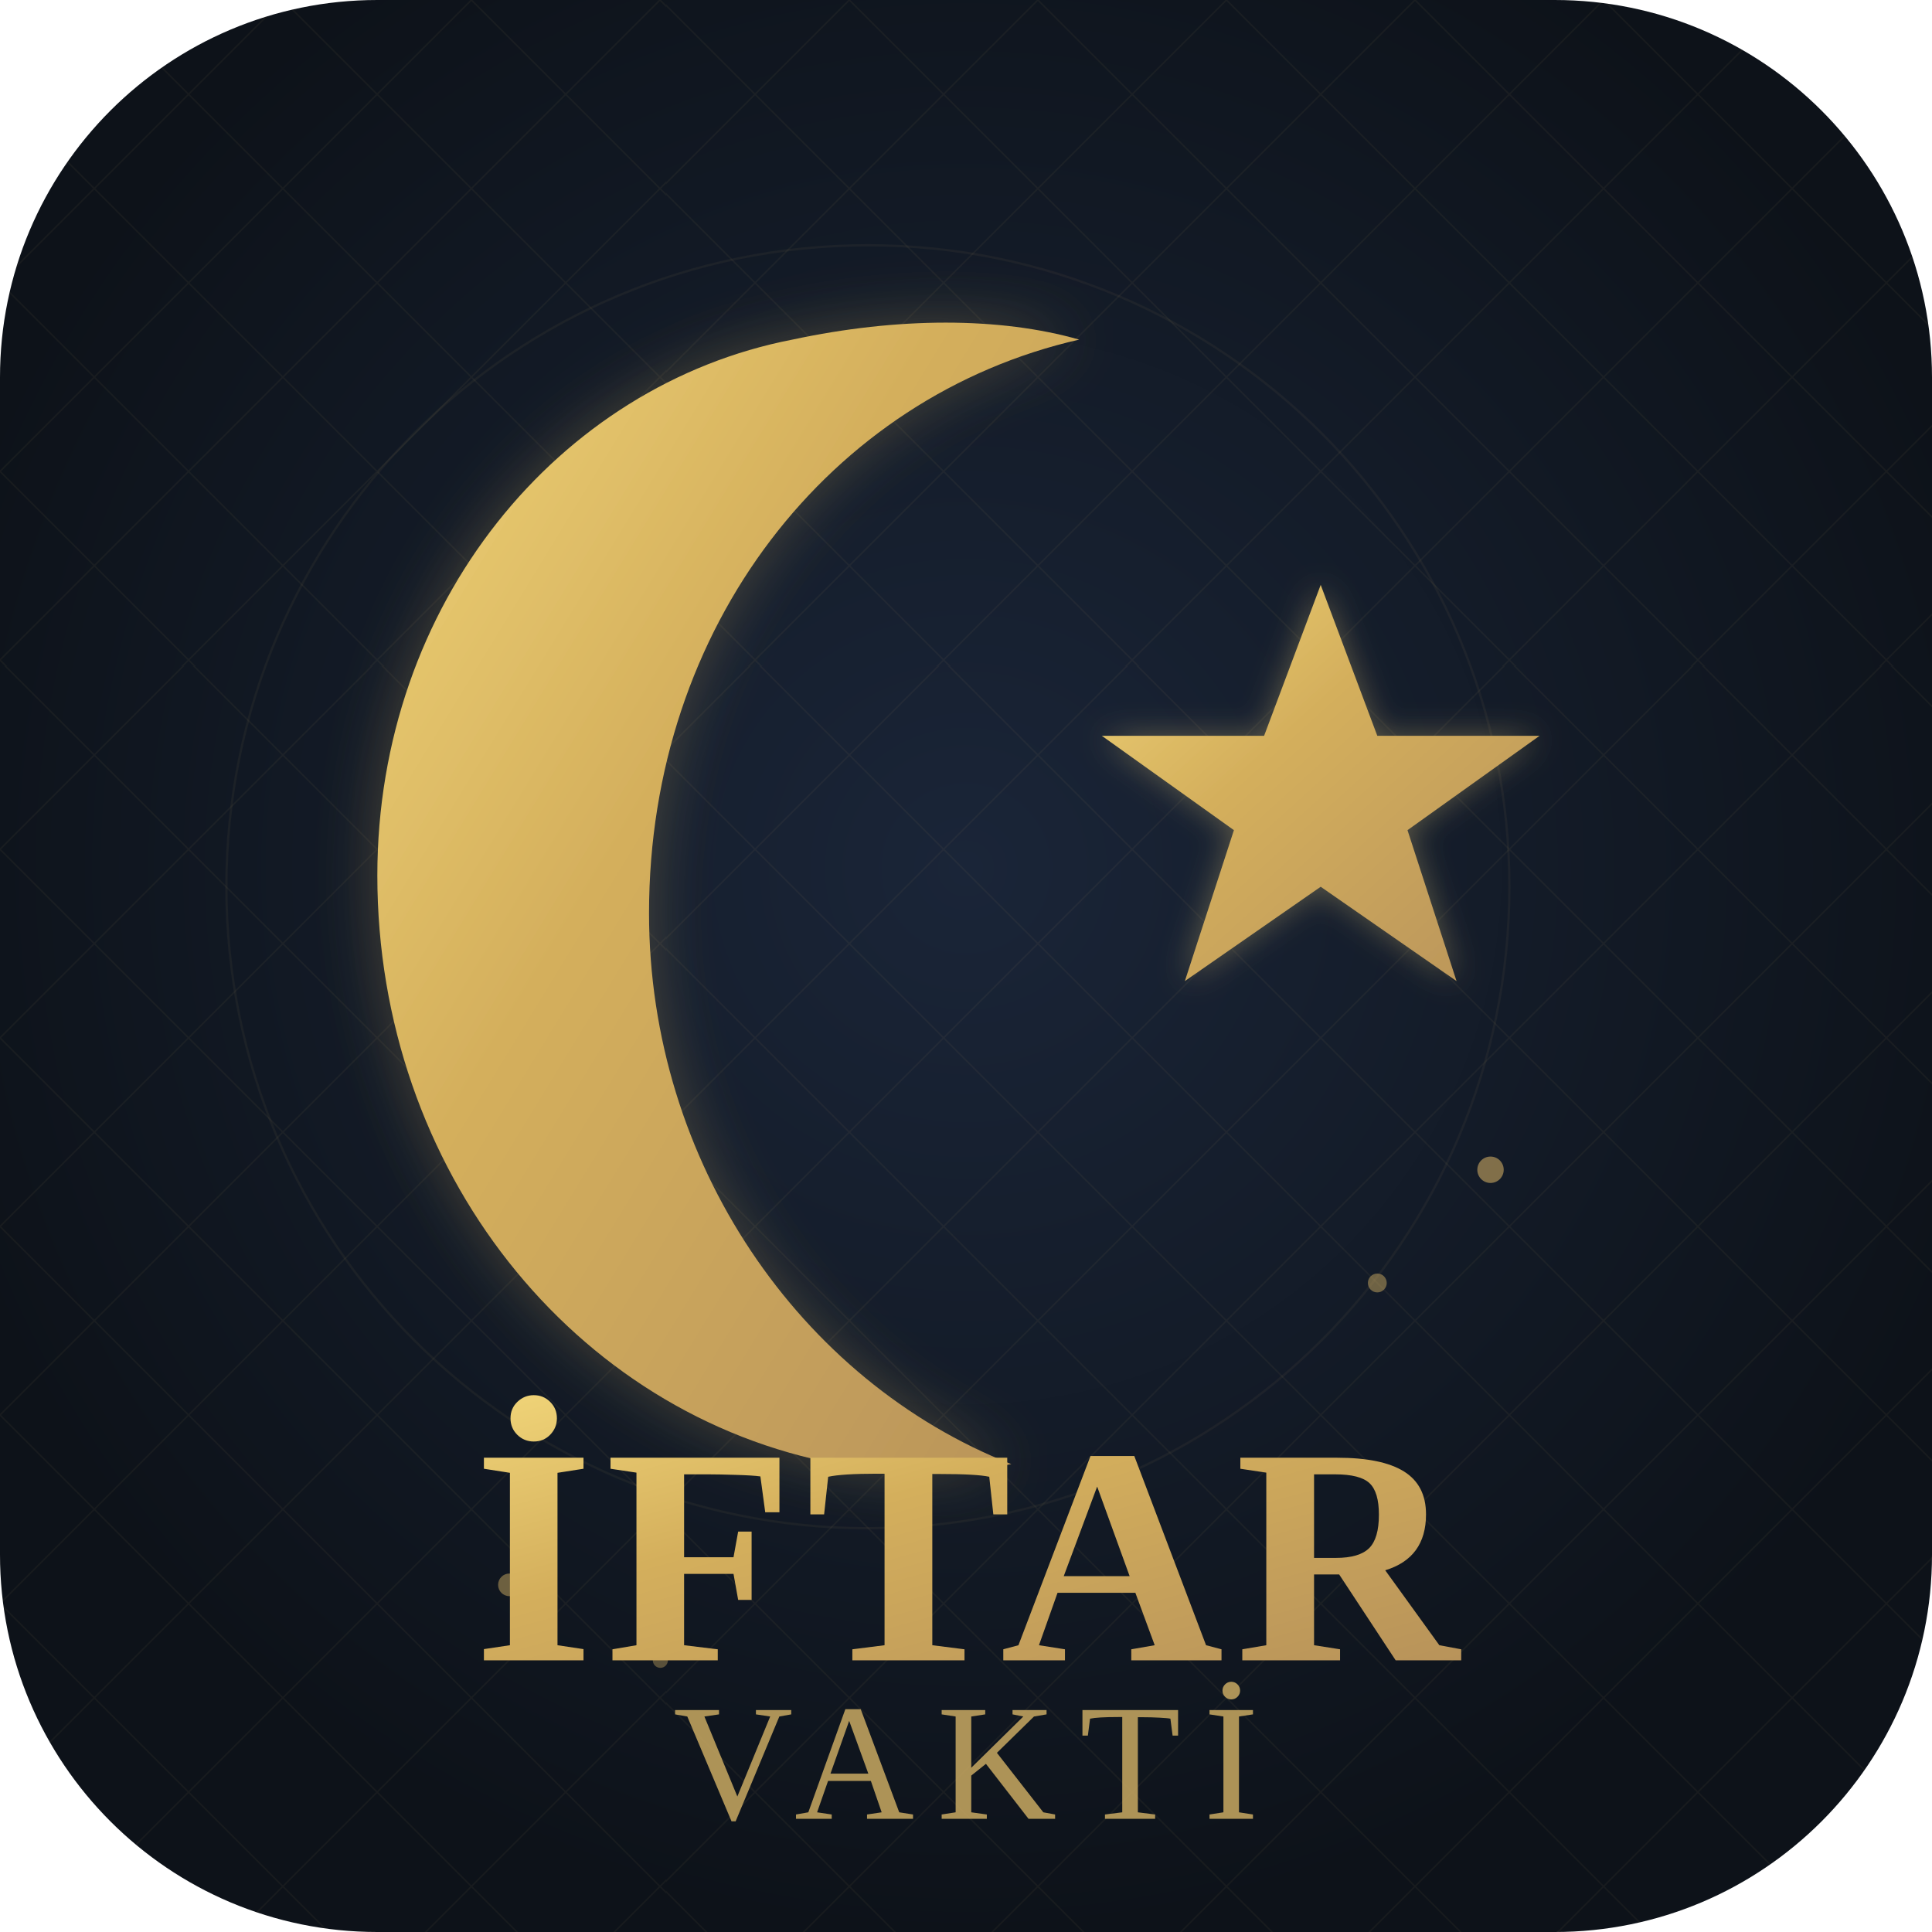
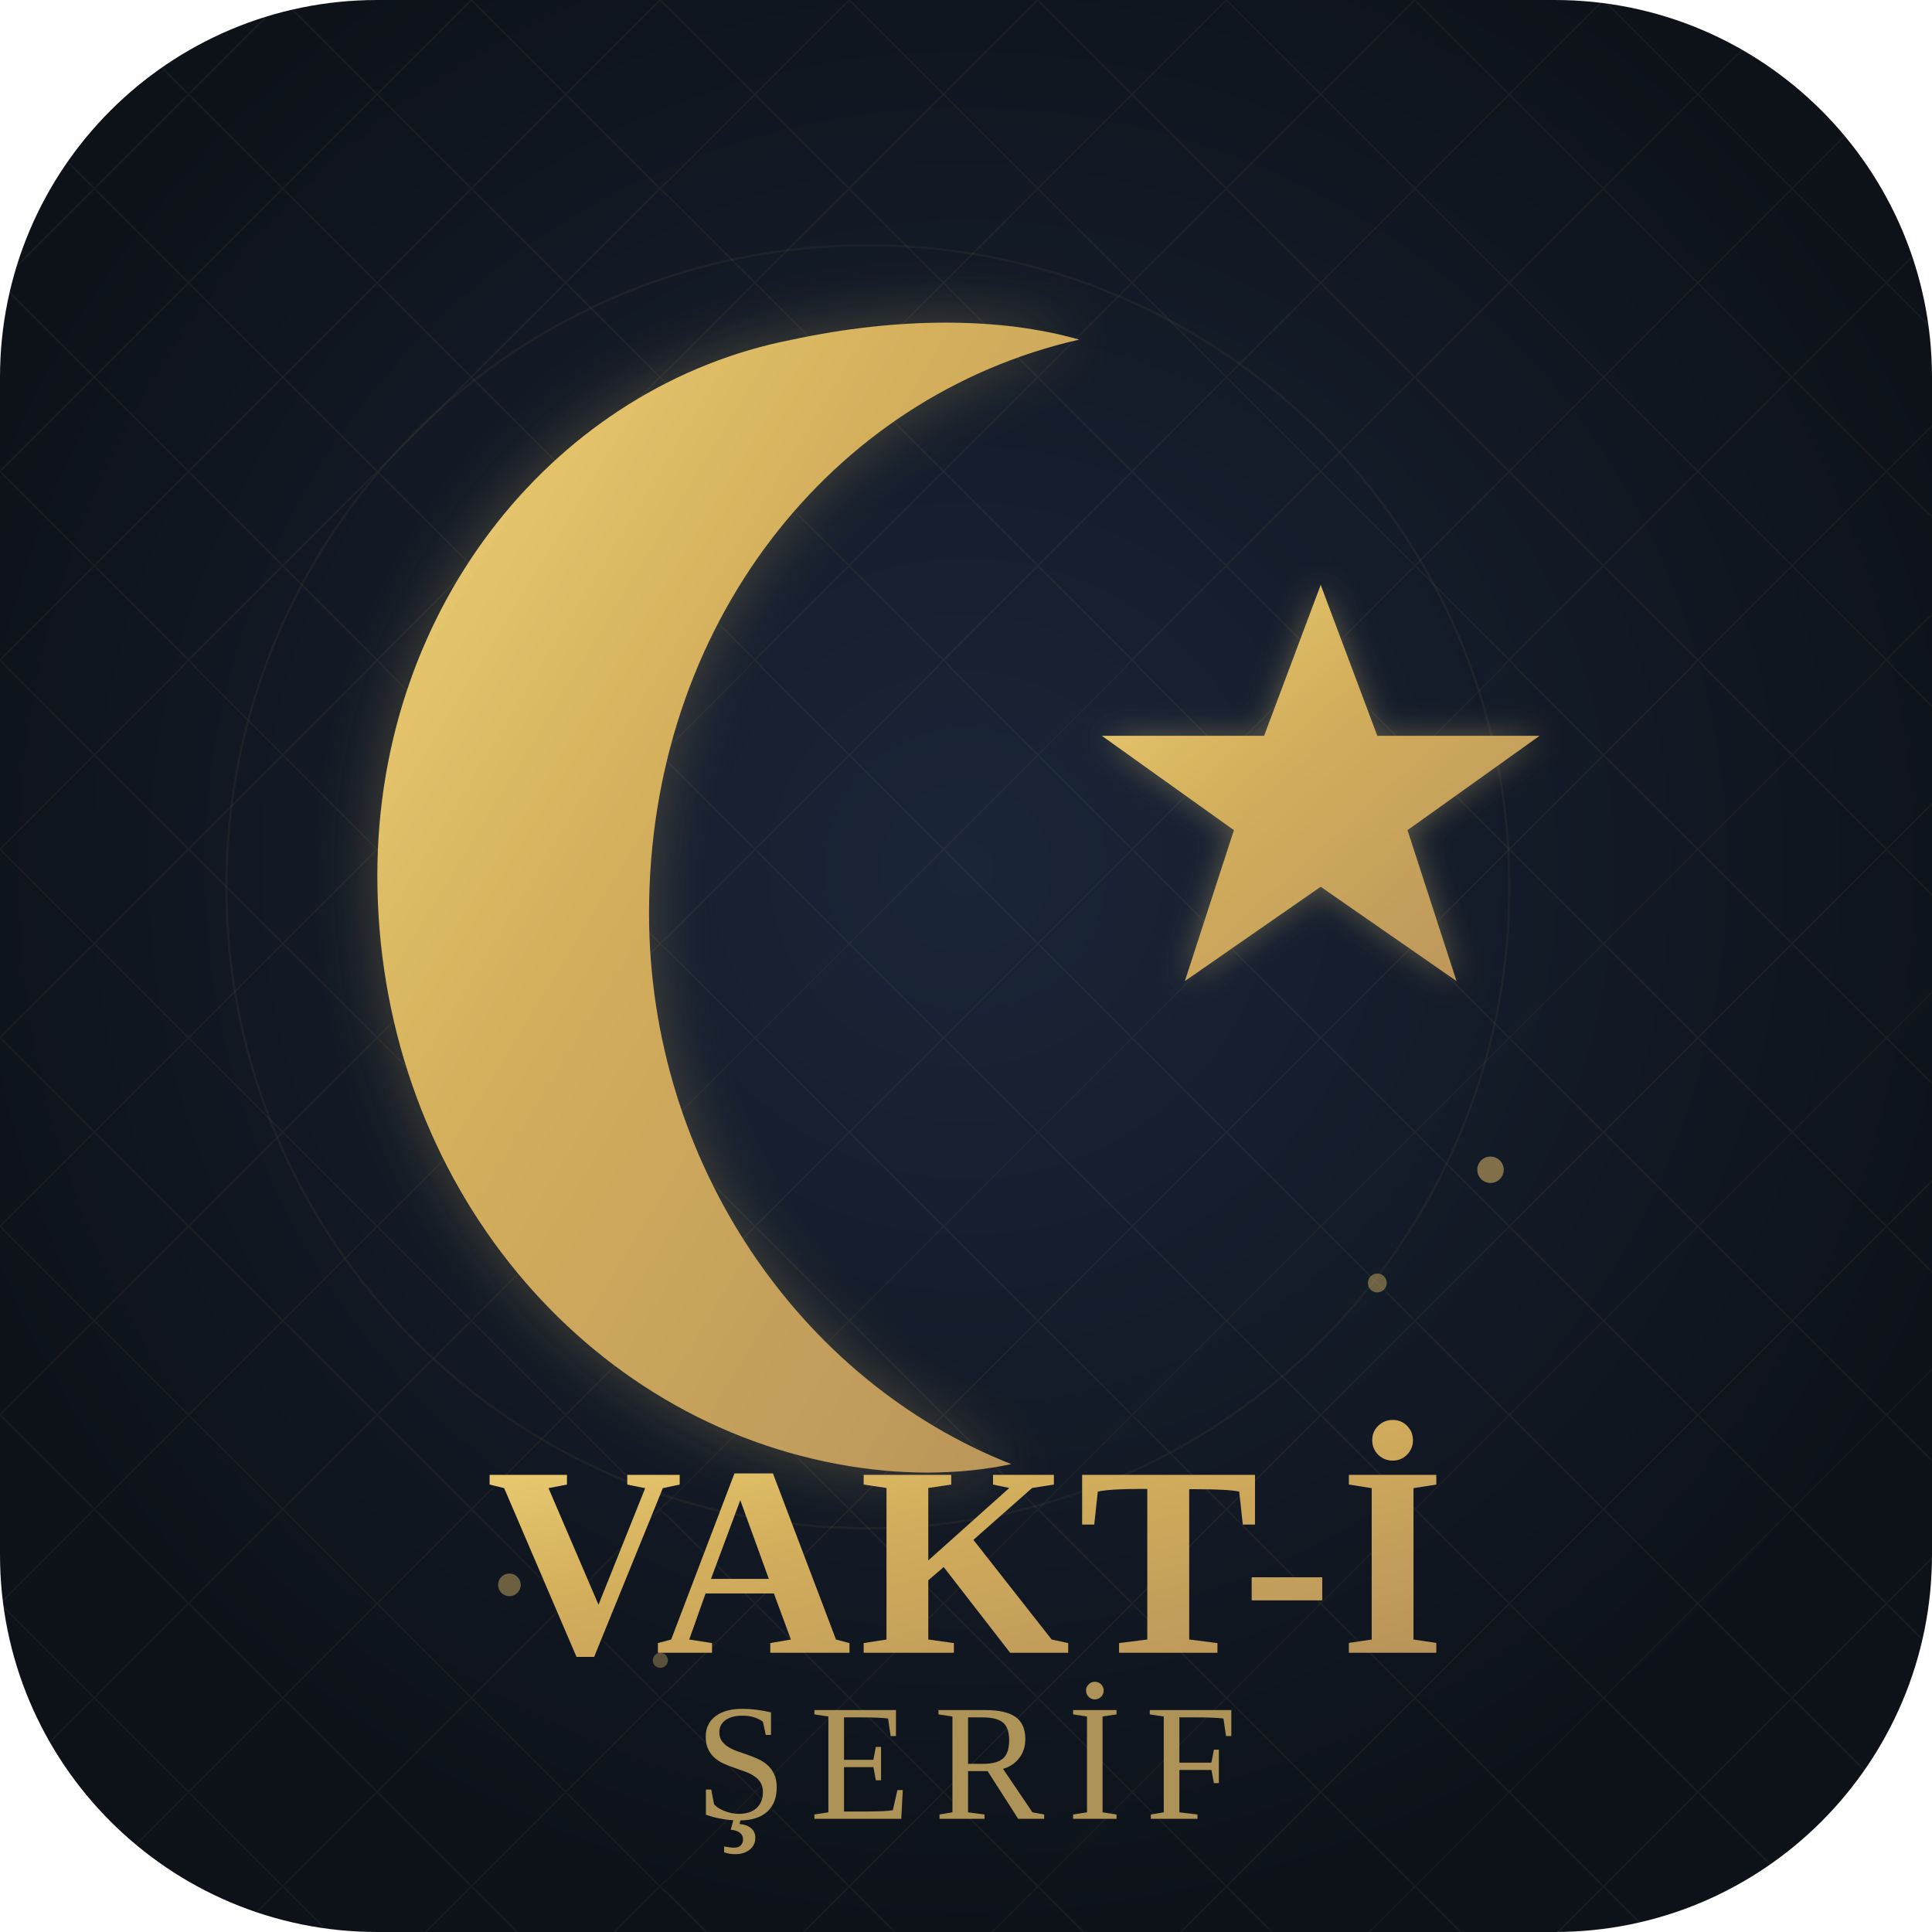
<svg xmlns="http://www.w3.org/2000/svg" viewBox="0 0 512 512">
  <defs>
    <linearGradient id="goldGradient" x1="0%" y1="0%" x2="100%" y2="100%">
      <stop offset="0%" style="stop-color:#f0d478;stop-opacity:1" />
      <stop offset="40%" style="stop-color:#d4af5c;stop-opacity:1" />
      <stop offset="100%" style="stop-color:#b8935a;stop-opacity:1" />
    </linearGradient>
    <radialGradient id="bgGradient" cx="50%" cy="45%" r="55%">
      <stop offset="0%" style="stop-color:#1a2538;stop-opacity:1" />
      <stop offset="100%" style="stop-color:#0d1219;stop-opacity:1" />
    </radialGradient>
    <filter id="glow">
      <feGaussianBlur stdDeviation="8" result="blur" />
      <feFlood flood-color="#c9a961" flood-opacity="0.3" result="color" />
      <feComposite in="color" in2="blur" operator="in" result="glow" />
      <feMerge>
        <feMergeNode in="glow" />
        <feMergeNode in="SourceGraphic" />
      </feMerge>
    </filter>
    <filter id="starGlow">
      <feGaussianBlur stdDeviation="4" result="blur" />
      <feFlood flood-color="#e6c878" flood-opacity="0.35" result="color" />
      <feComposite in="color" in2="blur" operator="in" result="glow" />
      <feMerge>
        <feMergeNode in="glow" />
        <feMergeNode in="SourceGraphic" />
      </feMerge>
    </filter>
    <pattern id="pat" x="0" y="0" width="50" height="50" patternUnits="userSpaceOnUse">
      <path d="M 25 0 L 50 25 L 25 50 L 0 25 Z" fill="none" stroke="#c9a961" stroke-width="0.4" opacity="0.06" />
    </pattern>
  </defs>
  <rect width="512" height="512" fill="url(#bgGradient)" rx="100" />
  <rect width="512" height="512" fill="url(#pat)" rx="100" />
  <circle cx="230" cy="235" r="170" fill="none" stroke="#c9a961" stroke-width="0.6" opacity="0.06" />
  <g filter="url(#glow)">
    <path d="M 210 90               C 148 102 100 160 100 232               C 100 310 152 375 222 388               C 238 391 254 391 268 388              C 212 366 172 308 172 242               C 172 166 220 105 286 90               C 265 84 238 84 210 90 Z" fill="url(#goldGradient)" />
  </g>
  <g filter="url(#starGlow)">
    <path d="M 350 155 L 365 195 L 408 195 L 373 220 L 386 260 L 350 235 L 314 260 L 327 220 L 292 195 L 335 195 Z" fill="url(#goldGradient)" />
  </g>
  <circle cx="395" cy="310" r="3.5" fill="#c9a961" opacity="0.6" />
  <circle cx="365" cy="340" r="2.5" fill="#c9a961" opacity="0.5" />
  <circle cx="135" cy="420" r="3" fill="#c9a961" opacity="0.5" />
  <circle cx="175" cy="440" r="2" fill="#c9a961" opacity="0.4" />
-   <text x="256" y="440" font-family="Georgia, 'Times New Roman', serif" font-size="82" font-weight="bold" fill="url(#goldGradient)" text-anchor="middle" letter-spacing="3">İFTAR</text>
-   <text x="256" y="482" font-family="Georgia, 'Times New Roman', serif" font-size="44" fill="#c9a961" text-anchor="middle" opacity="0.85" letter-spacing="6">VAKTİ</text>
+   <text x="256" y="438" font-family="Georgia, 'Times New Roman', serif" font-size="72" font-weight="bold" fill="url(#goldGradient)" text-anchor="middle" letter-spacing="2">VAKT-İ</text>
+   <text x="256" y="482" font-family="Georgia, 'Times New Roman', serif" font-size="44" fill="#c9a961" text-anchor="middle" opacity="0.85" letter-spacing="6">ŞERİF</text>
</svg>
